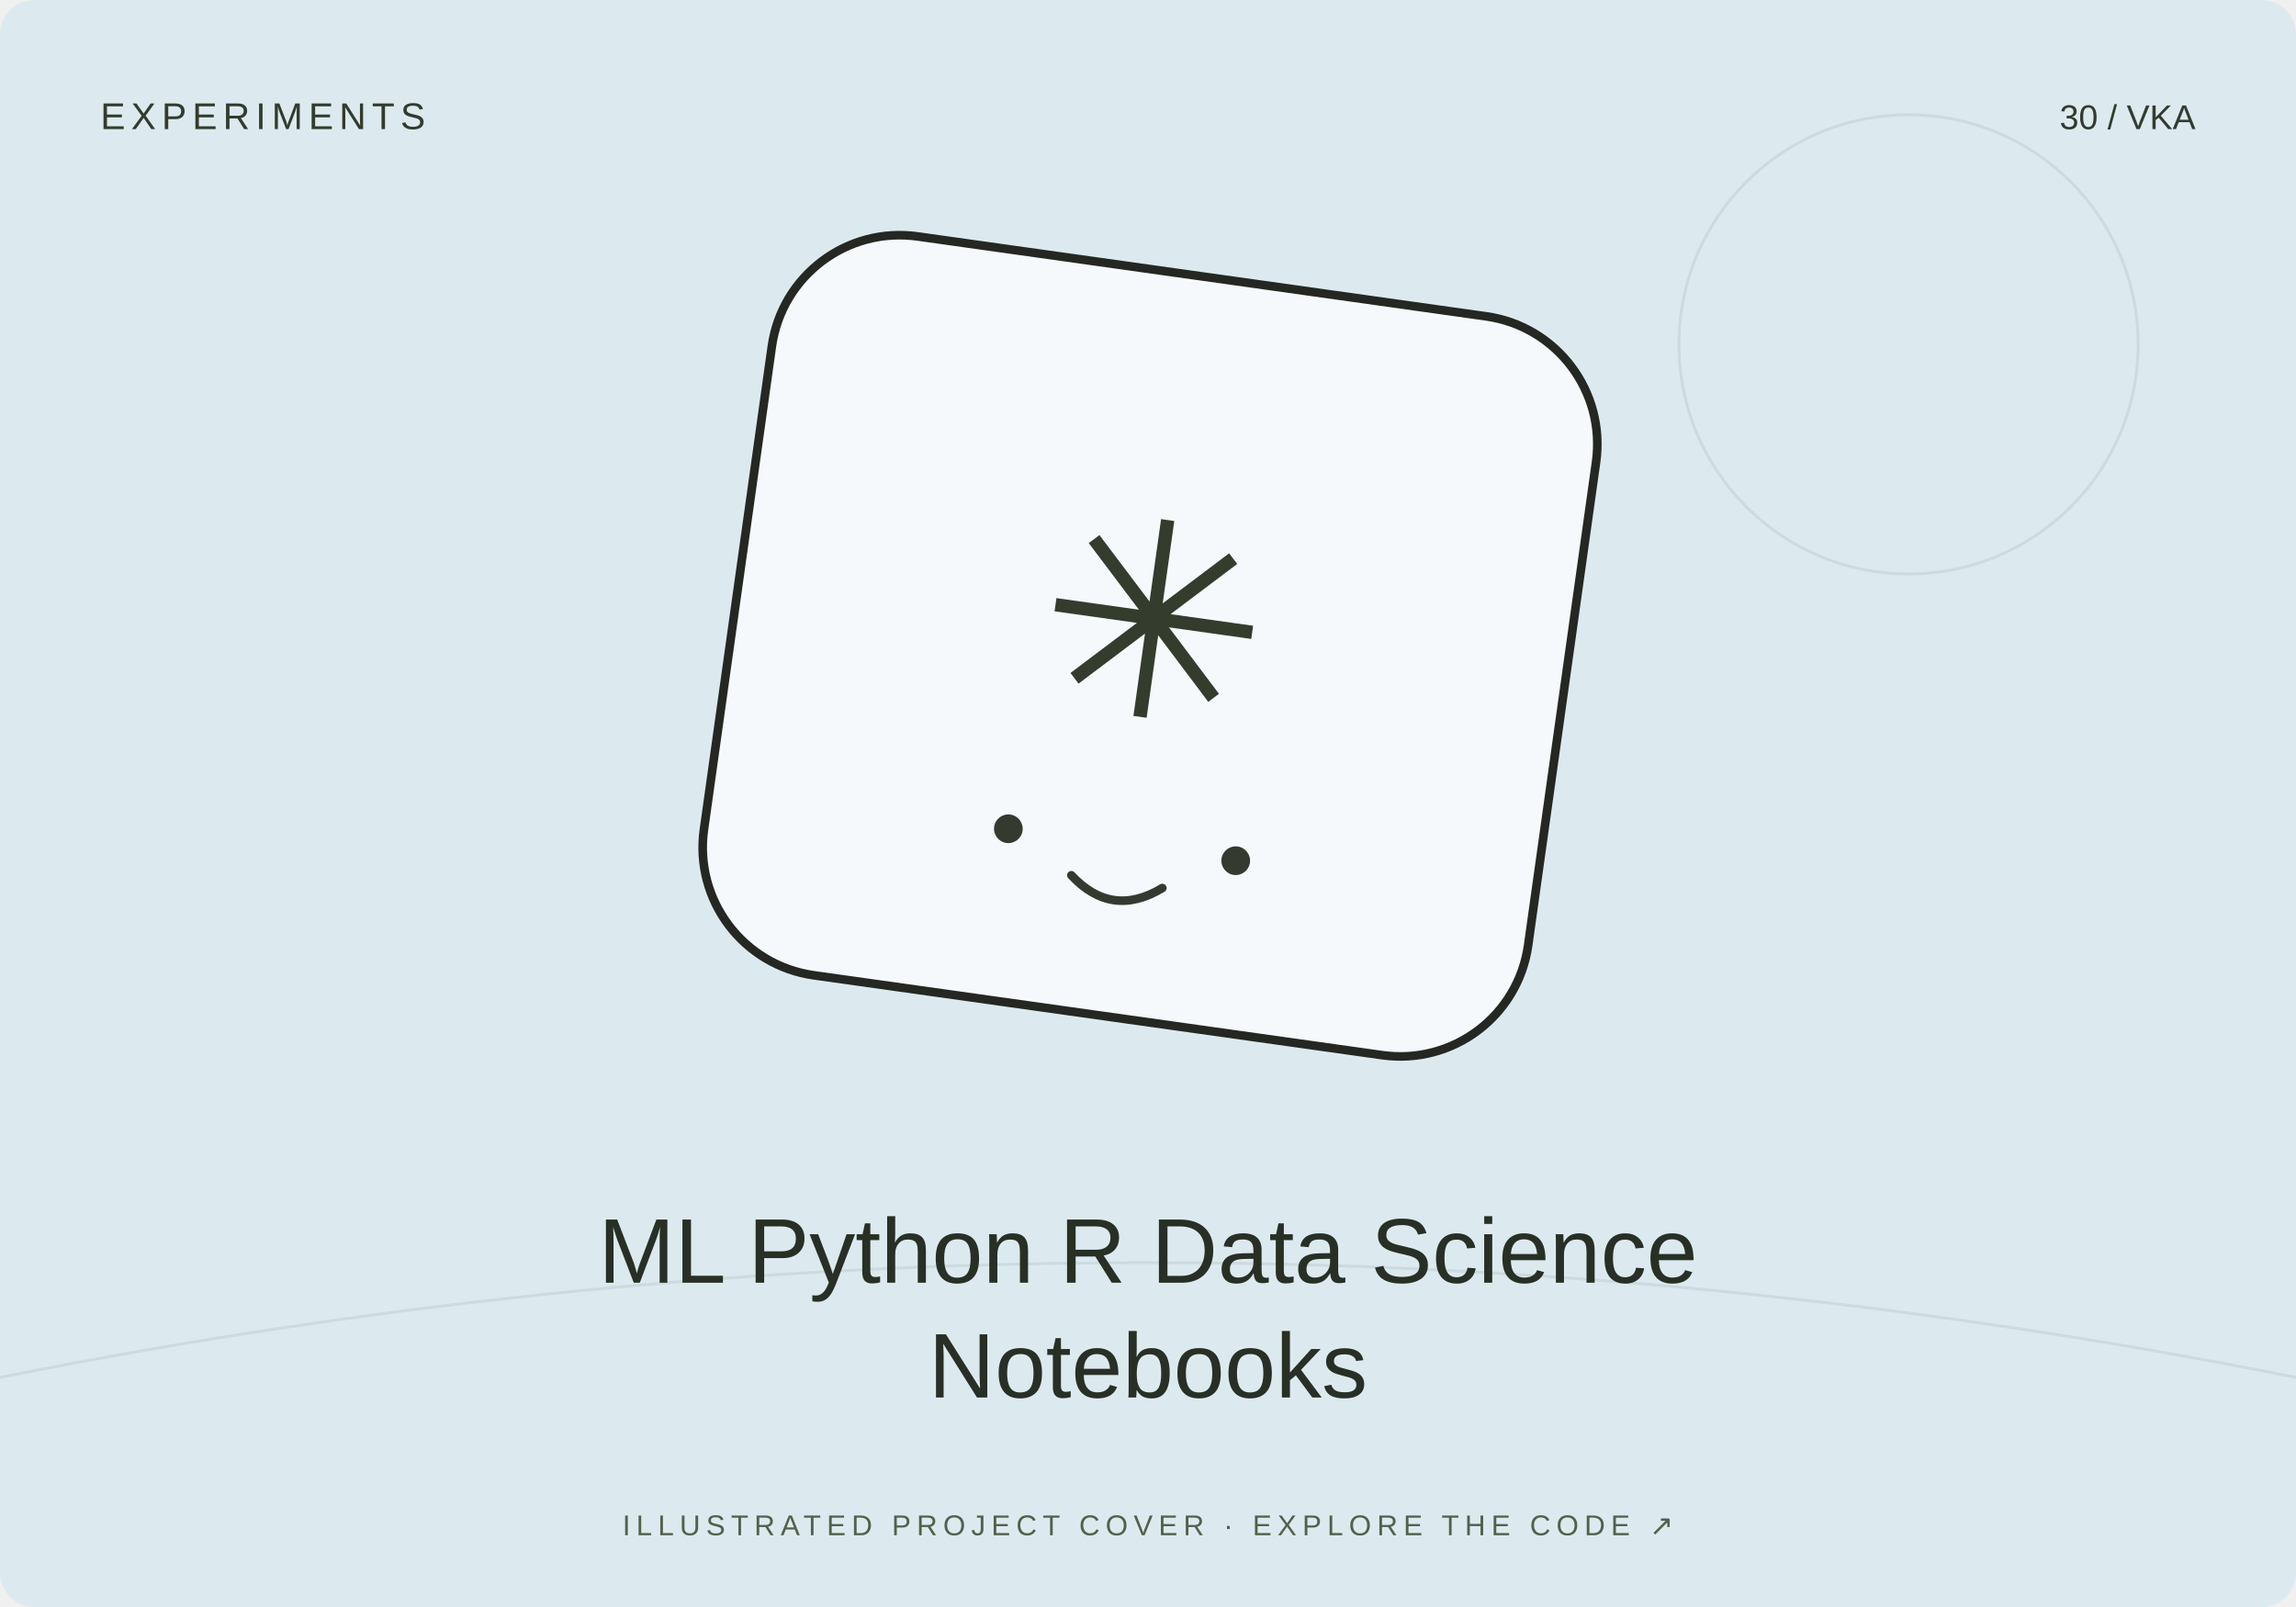
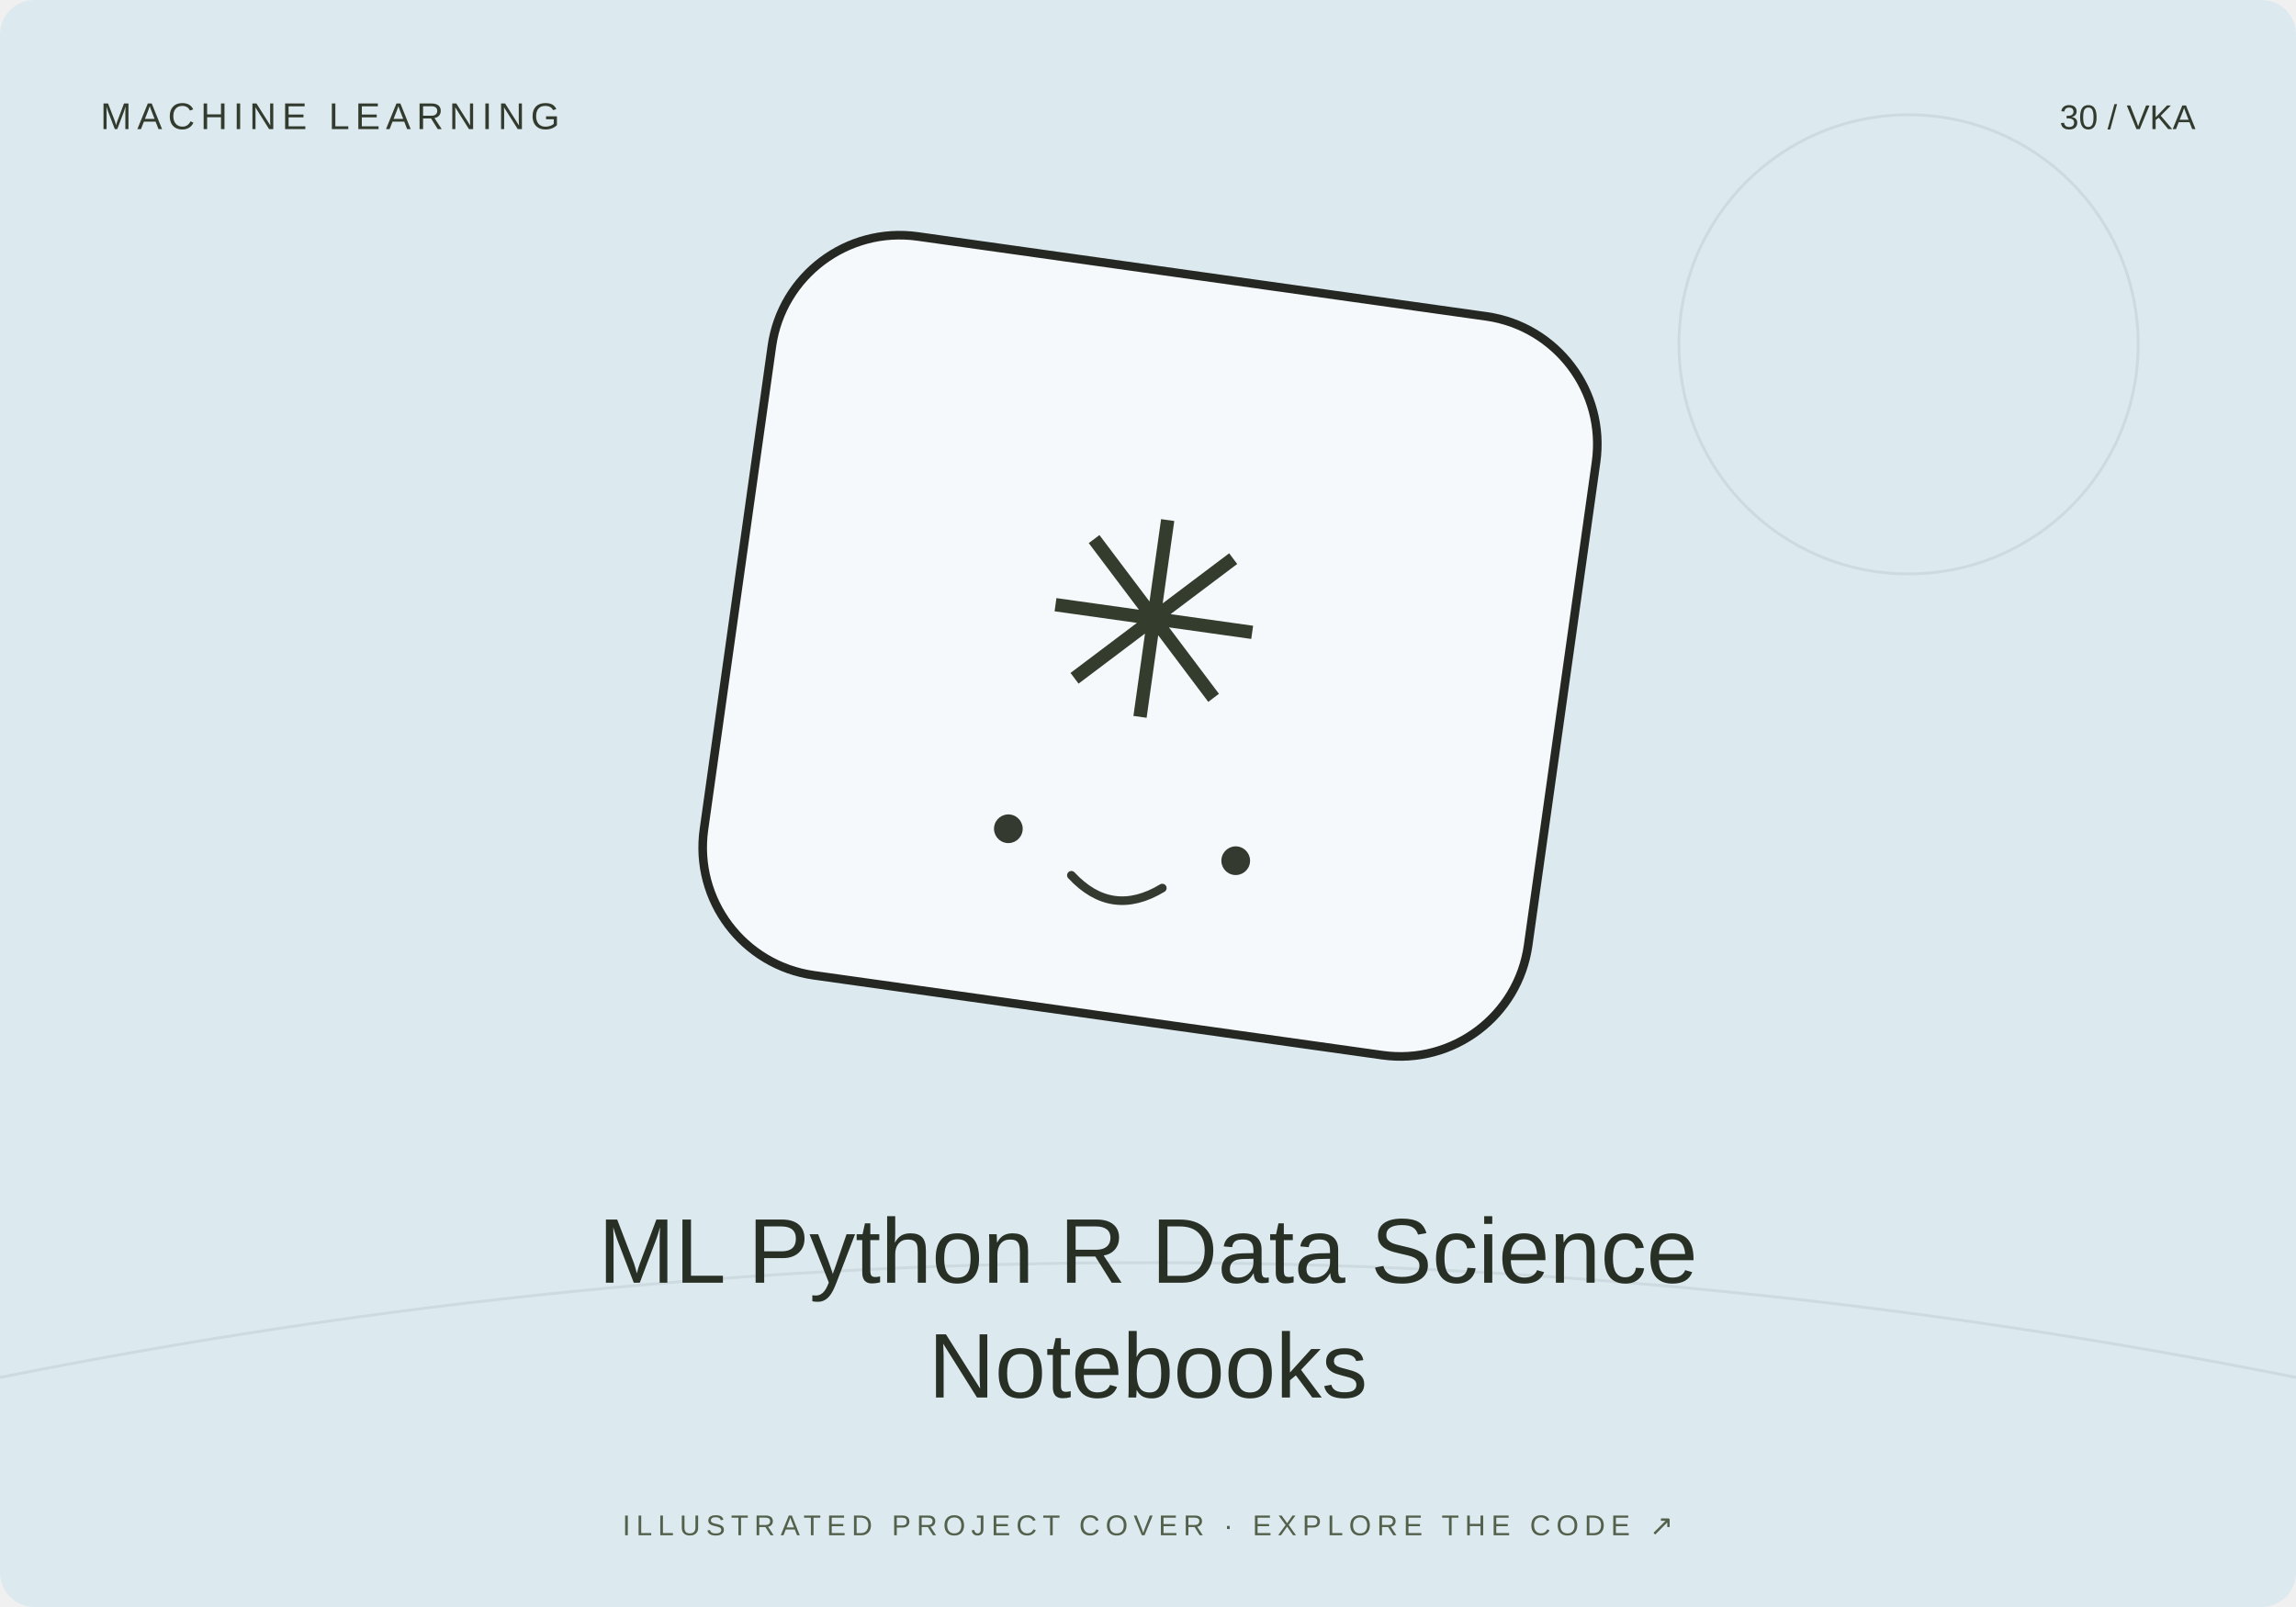
<svg xmlns="http://www.w3.org/2000/svg" width="800" height="560" viewBox="0 0 800 560">
  <rect width="800" height="560" rx="12" fill="#dceaf0" />
  <path d="M0 480Q400 400 800 480" stroke="#20231f" stroke-opacity=".08" fill="none" />
  <circle cx="665" cy="120" r="80" fill="none" stroke="#20231f" stroke-opacity=".08" />
  <g transform="translate(400 230) rotate(8)">
    <rect x="-145" y="-135" width="290" height="260" rx="45" fill="#fff" fill-opacity=".7" stroke="#252723" stroke-width="3" />
    <text y="20" text-anchor="middle" font-family="Arial,sans-serif" font-size="95" fill="#343c2d">✳</text>
    <circle cx="-40" cy="65" r="5" fill="#353a31" />
    <circle cx="40" cy="65" r="5" fill="#353a31" />
    <path d="M-16 78q16 13 32 0" fill="none" stroke="#353a31" stroke-width="3" stroke-linecap="round" />
  </g>
-   <text x="35" y="45" font-size="13" font-family="Arial,sans-serif" fill="#333b2e" letter-spacing="2">EXPERIMENTS</text>
+   <text x="35" y="45" font-size="13" font-family="Arial,sans-serif" fill="#333b2e" letter-spacing="2">MACHINE LEARNING</text>
  <text x="765" y="45" text-anchor="end" font-size="12" font-family="Arial,sans-serif" fill="#333b2e">30 / VKA</text>
  <text x="400" y="447" text-anchor="middle" font-family="Arial,sans-serif" font-size="32" fill="#282f25">ML Python R Data Science</text>
  <text x="400" y="487" text-anchor="middle" font-family="Arial,sans-serif" font-size="32" fill="#282f25">Notebooks</text>
  <text x="400" y="535" text-anchor="middle" font-family="Arial,sans-serif" font-size="10" fill="#53604b" letter-spacing="2">ILLUSTRATED PROJECT COVER · EXPLORE THE CODE ↗</text>
</svg>
